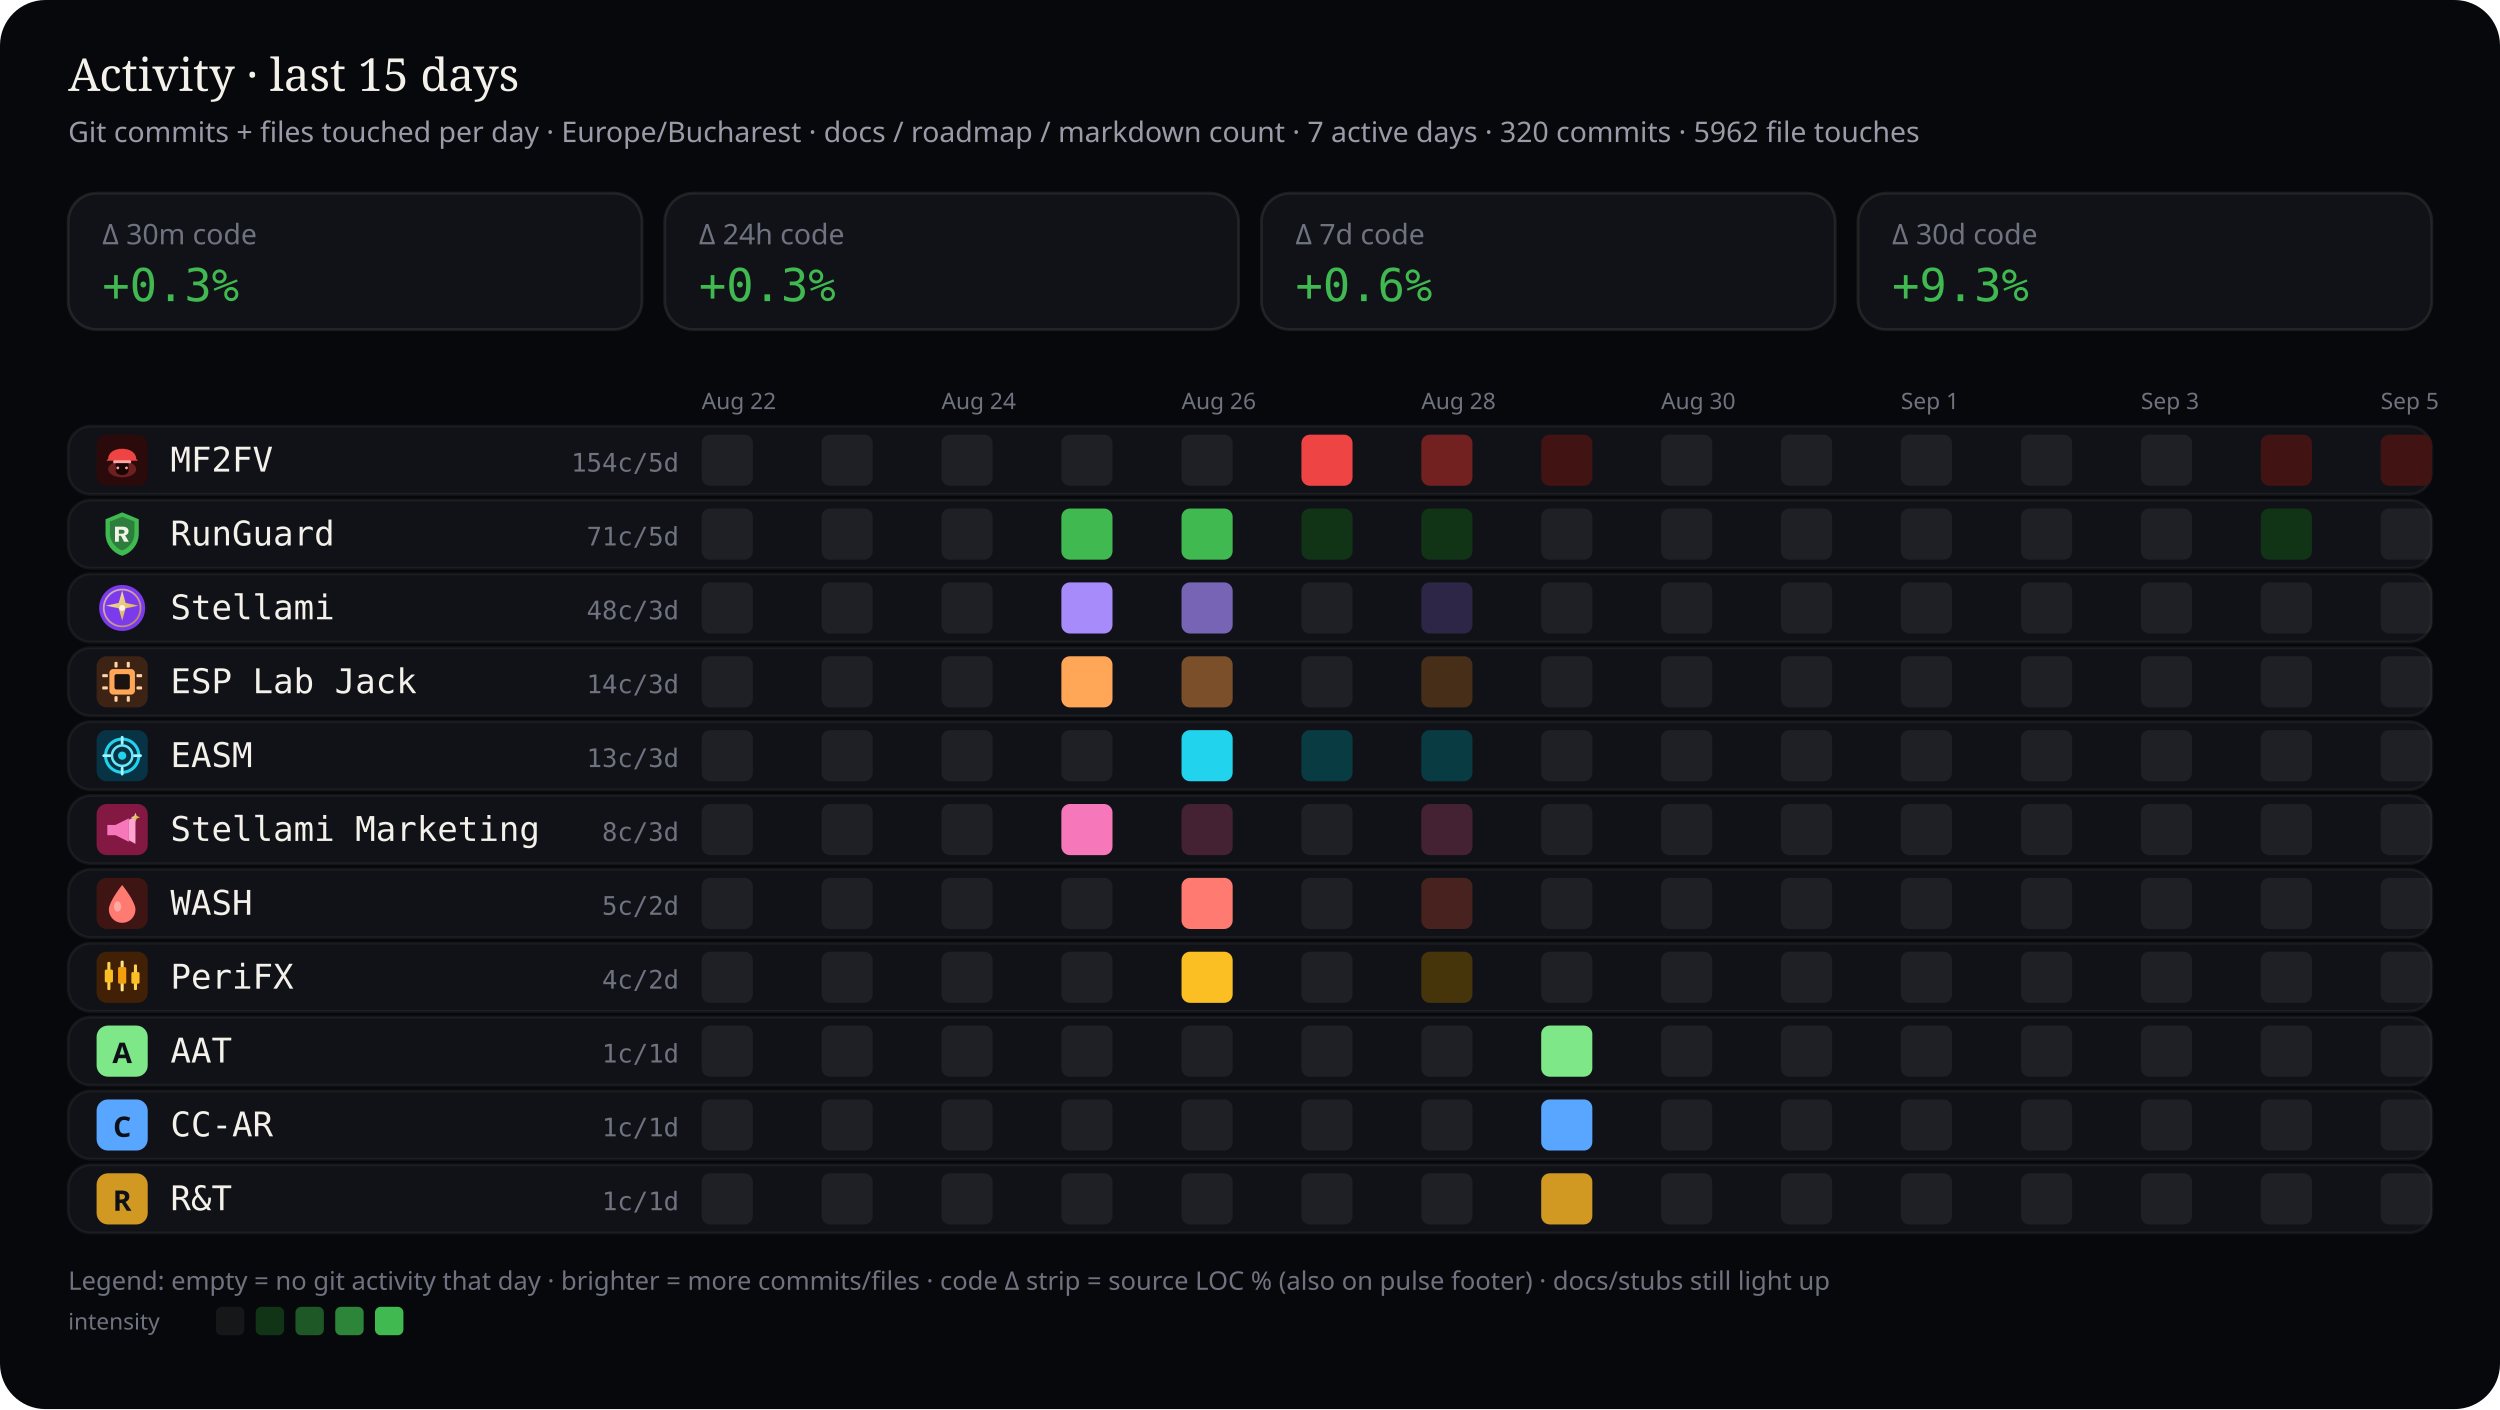
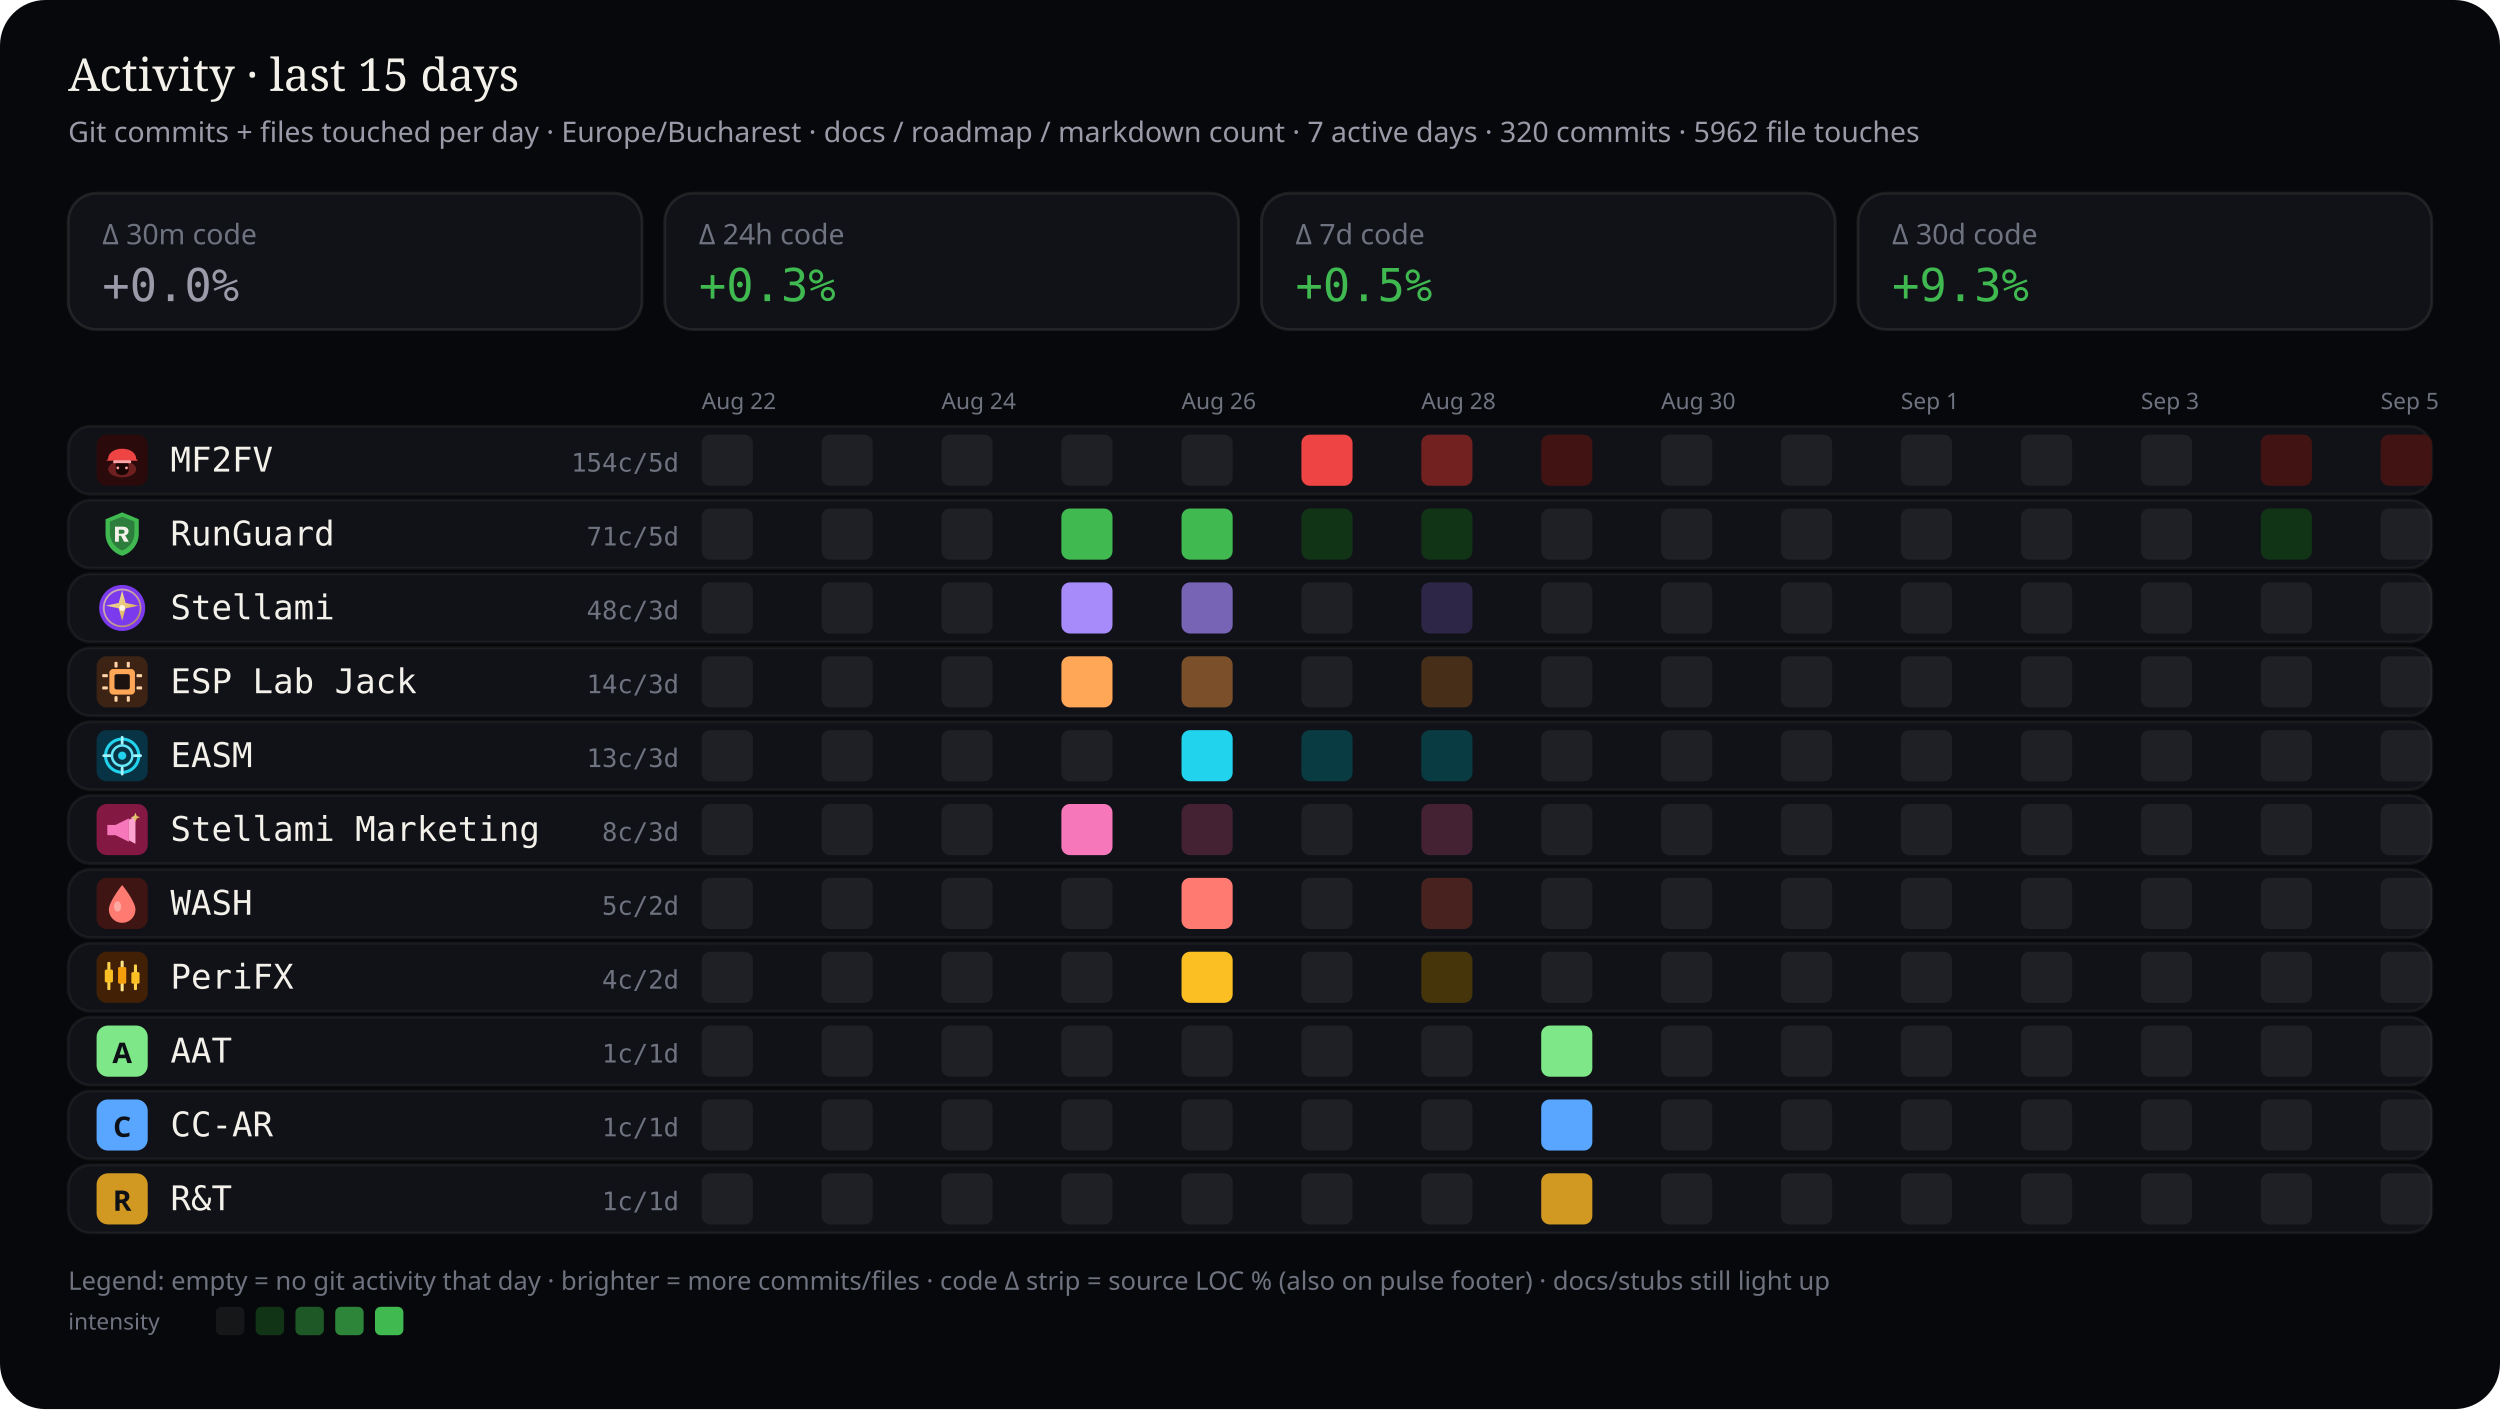
<svg xmlns="http://www.w3.org/2000/svg" viewBox="0 0 880 496" width="880" height="496" role="img" aria-label="Work activity last 15 days by stream — commits and files touched">
  <rect width="880" height="496" rx="16" fill="#07080b" />
  <text x="24" y="32" fill="#f4f1ea" font-size="16" font-family="ui-serif, Georgia, serif">Activity · last 15 days</text>
  <text x="24" y="50" fill="#9a9aa8" font-size="10" font-family="ui-sans-serif, system-ui, sans-serif">Git commits + files touched per day · Europe/Bucharest · docs / roadmap / markdown count · 7 active days · 320 commits · 5962 file touches</text>
  <defs>
    <clipPath id="wc-stream-label">
      <rect x="60.0" y="0" width="132.5" height="496" />
    </clipPath>
  </defs>
  <rect x="24" y="68" width="202" height="48" rx="10" fill="#101218" stroke="rgba(232,228,214,0.10)" />
  <text x="36" y="86" fill="#6f7380" font-size="10" font-family="ui-sans-serif, system-ui, sans-serif">Δ 30m code</text>
-   <text x="36" y="106" fill="#3fb950" font-size="16" font-family="ui-monospace, SFMono-Regular, monospace">+0.3%</text>
+   <text x="36" y="106" fill="#9a9aa8" font-size="16" font-family="ui-monospace, SFMono-Regular, monospace">+0.0%</text>
  <rect x="234" y="68" width="202" height="48" rx="10" fill="#101218" stroke="rgba(232,228,214,0.10)" />
  <text x="246" y="86" fill="#6f7380" font-size="10" font-family="ui-sans-serif, system-ui, sans-serif">Δ 24h code</text>
  <text x="246" y="106" fill="#3fb950" font-size="16" font-family="ui-monospace, SFMono-Regular, monospace">+0.3%</text>
  <rect x="444" y="68" width="202" height="48" rx="10" fill="#101218" stroke="rgba(232,228,214,0.10)" />
  <text x="456" y="86" fill="#6f7380" font-size="10" font-family="ui-sans-serif, system-ui, sans-serif">Δ 7d code</text>
-   <text x="456" y="106" fill="#3fb950" font-size="16" font-family="ui-monospace, SFMono-Regular, monospace">+0.6%</text>
+   <text x="456" y="106" fill="#3fb950" font-size="16" font-family="ui-monospace, SFMono-Regular, monospace">+0.5%</text>
  <rect x="654" y="68" width="202" height="48" rx="10" fill="#101218" stroke="rgba(232,228,214,0.10)" />
  <text x="666" y="86" fill="#6f7380" font-size="10" font-family="ui-sans-serif, system-ui, sans-serif">Δ 30d code</text>
  <text x="666" y="106" fill="#3fb950" font-size="16" font-family="ui-monospace, SFMono-Regular, monospace">+9.3%</text>
  <text x="247.0" y="144" fill="#6f7380" font-size="8" font-family="ui-sans-serif, system-ui, sans-serif">Aug 22</text>
  <text x="331.4" y="144" fill="#6f7380" font-size="8" font-family="ui-sans-serif, system-ui, sans-serif">Aug 24</text>
  <text x="415.9" y="144" fill="#6f7380" font-size="8" font-family="ui-sans-serif, system-ui, sans-serif">Aug 26</text>
  <text x="500.3" y="144" fill="#6f7380" font-size="8" font-family="ui-sans-serif, system-ui, sans-serif">Aug 28</text>
  <text x="584.7" y="144" fill="#6f7380" font-size="8" font-family="ui-sans-serif, system-ui, sans-serif">Aug 30</text>
  <text x="669.1" y="144" fill="#6f7380" font-size="8" font-family="ui-sans-serif, system-ui, sans-serif">Sep 1</text>
  <text x="753.6" y="144" fill="#6f7380" font-size="8" font-family="ui-sans-serif, system-ui, sans-serif">Sep 3</text>
  <text x="838.0" y="144" fill="#6f7380" font-size="8" font-family="ui-sans-serif, system-ui, sans-serif">Sep 5</text>
  <rect x="24" y="150" width="832" height="24" rx="8" fill="#101218" stroke="rgba(232,228,214,0.06)" />
  <g id="stream_logo_mf2fv" class="stream_logo" data-stream="mf2fv" transform="translate(34.0,153.0) scale(0.9)" opacity="1.0">
    <rect width="20" height="20" rx="4" fill="#2a0a0a" />
    <ellipse cx="10" cy="13.5" rx="5.5" ry="3.2" fill="#ef4444" opacity=".35" />
    <path fill="#ef4444" d="M4.5 9.5 C4.5 7.2 6.8 5.5 10 5.5 S15.5 7.2 15.5 9.5 L16.2 10.2 H3.8 Z" />
    <rect x="6.5" y="10" width="7" height="1.2" rx="0.4" fill="#fca5a5" />
    <path fill="#1a0505" d="M7.5 11.2 h5 v2.8 c0 1-1.1 1.8-2.5 1.8 s-2.5-.8-2.5-1.8 v-2.8z" />
    <circle cx="8.3" cy="13" r="0.55" fill="#fca5a5" />
    <circle cx="11.7" cy="13" r="0.55" fill="#fca5a5" />
  </g>
  <use class="stream_logo" data-stream="mf2fv" href="#stream_logo_mf2fv" x="34.0" y="153.0" width="18" height="18" opacity="0" />
  <text x="60" y="166" fill="#f4f1ea" font-size="12" font-family="ui-monospace, SFMono-Regular, monospace" clip-path="url(#wc-stream-label)">MF2FV</text>
  <text x="239" y="166" fill="#6f7380" font-size="9" text-anchor="end" font-family="ui-monospace, SFMono-Regular, monospace">154c/5d</text>
  <rect x="247.0" y="153.0" width="18.0" height="18.0" rx="3" fill="rgba(255,255,255,0.06)" />
  <rect x="289.2" y="153.0" width="18.0" height="18.0" rx="3" fill="rgba(255,255,255,0.06)" />
  <rect x="331.4" y="153.0" width="18.0" height="18.0" rx="3" fill="rgba(255,255,255,0.06)" />
  <rect x="373.6" y="153.0" width="18.0" height="18.0" rx="3" fill="rgba(255,255,255,0.06)" />
  <rect x="415.9" y="153.0" width="18.0" height="18.0" rx="3" fill="rgba(255,255,255,0.06)" />
  <rect x="458.1" y="153.0" width="18.0" height="18.0" rx="3" fill="#ef4444" />
  <rect x="500.3" y="153.0" width="18.0" height="18.0" rx="3" fill="#722020" />
  <rect x="542.5" y="153.0" width="18.0" height="18.0" rx="3" fill="#421313" />
  <rect x="584.7" y="153.0" width="18.0" height="18.0" rx="3" fill="rgba(255,255,255,0.06)" />
  <rect x="626.9" y="153.0" width="18.0" height="18.0" rx="3" fill="rgba(255,255,255,0.06)" />
  <rect x="669.1" y="153.0" width="18.0" height="18.0" rx="3" fill="rgba(255,255,255,0.06)" />
  <rect x="711.4" y="153.0" width="18.0" height="18.0" rx="3" fill="rgba(255,255,255,0.06)" />
  <rect x="753.6" y="153.0" width="18.0" height="18.0" rx="3" fill="rgba(255,255,255,0.06)" />
  <rect x="795.8" y="153.0" width="18.0" height="18.0" rx="3" fill="#421313" />
  <rect x="838.0" y="153.0" width="18.0" height="18.0" rx="3" fill="#421313" />
  <rect x="24" y="176" width="832" height="24" rx="8" fill="#101218" stroke="rgba(232,228,214,0.06)" />
  <g id="stream_logo_runguard" class="stream_logo" data-stream="runguard" transform="translate(34.0,179.0) scale(0.9)" opacity="1.0">
    <path fill="#3fb950" d="M10 1.5 L16.5 4.2 V9.8 C16.5 14.1 13.6 17.4 10 18.5 C6.4 17.4 3.5 14.1 3.5 9.8 V4.2 Z" />
    <path fill="#0d1117" fill-opacity=".35" d="M10 3.2 L14.8 5.1 V9.7 C14.8 12.9 12.6 15.4 10 16.4 C7.4 15.4 5.2 12.9 5.2 9.7 V5.1 Z" />
    <path fill="#f4f1ea" d="M7.2 7.1h3.1c1.35 0 2.2.7 2.2 1.75 0 .85-.5 1.45-1.35 1.65L12.6 13h-1.85l-1.2-2.35H8.7V13H7.2V7.1zm1.5 1.2v1.55h1.35c.55 0 .9-.28.9-.75s-.35-.8-.9-.8H8.7z" />
  </g>
  <use class="stream_logo" data-stream="runguard" href="#stream_logo_runguard" x="34.0" y="179.0" width="18" height="18" opacity="0" />
  <text x="60" y="192" fill="#f4f1ea" font-size="12" font-family="ui-monospace, SFMono-Regular, monospace" clip-path="url(#wc-stream-label)">RunGuard</text>
  <text x="239" y="192" fill="#6f7380" font-size="9" text-anchor="end" font-family="ui-monospace, SFMono-Regular, monospace">71c/5d</text>
  <rect x="247.0" y="179.0" width="18.0" height="18.0" rx="3" fill="rgba(255,255,255,0.06)" />
  <rect x="289.2" y="179.0" width="18.0" height="18.0" rx="3" fill="rgba(255,255,255,0.06)" />
  <rect x="331.4" y="179.0" width="18.0" height="18.0" rx="3" fill="rgba(255,255,255,0.06)" />
  <rect x="373.6" y="179.0" width="18.0" height="18.0" rx="3" fill="#3fb950" />
  <rect x="415.9" y="179.0" width="18.0" height="18.0" rx="3" fill="#3fb950" />
  <rect x="458.1" y="179.0" width="18.0" height="18.0" rx="3" fill="#113316" />
  <rect x="500.3" y="179.0" width="18.0" height="18.0" rx="3" fill="#113316" />
  <rect x="542.5" y="179.0" width="18.0" height="18.0" rx="3" fill="rgba(255,255,255,0.06)" />
  <rect x="584.7" y="179.0" width="18.0" height="18.0" rx="3" fill="rgba(255,255,255,0.06)" />
  <rect x="626.9" y="179.0" width="18.0" height="18.0" rx="3" fill="rgba(255,255,255,0.06)" />
  <rect x="669.1" y="179.0" width="18.0" height="18.0" rx="3" fill="rgba(255,255,255,0.06)" />
  <rect x="711.4" y="179.0" width="18.0" height="18.0" rx="3" fill="rgba(255,255,255,0.06)" />
  <rect x="753.6" y="179.0" width="18.0" height="18.0" rx="3" fill="rgba(255,255,255,0.06)" />
  <rect x="795.8" y="179.0" width="18.0" height="18.0" rx="3" fill="#113316" />
  <rect x="838.0" y="179.0" width="18.0" height="18.0" rx="3" fill="rgba(255,255,255,0.06)" />
  <rect x="24" y="202" width="832" height="24" rx="8" fill="#101218" stroke="rgba(232,228,214,0.06)" />
  <g id="stream_logo_stellami" class="stream_logo" data-stream="stellami" transform="translate(34.0,205.0) scale(0.9)" opacity="1.0">
    <defs>
      <linearGradient id="stream_logo_stellami-stellami-gold" x1="0%" y1="0%" x2="100%" y2="100%">
        <stop offset="0%" stop-color="#f5e6a8" />
        <stop offset="55%" stop-color="#e8c57a" />
        <stop offset="100%" stop-color="#c9a227" />
      </linearGradient>
    </defs>
    <circle cx="10" cy="10" r="9" fill="#7c3aed" />
    <circle cx="10" cy="10" r="7.2" fill="none" stroke="url(#stream_logo_stellami-stellami-gold)" stroke-width="0.7" opacity=".7" />
    <path fill="url(#stream_logo_stellami-stellami-gold)" d="M10 3.2 L11.35 8.05 L16.4 9.1 L11.35 10.15 L10 15 L8.65 10.15 L3.6 9.1 L8.65 8.05 Z" />
    <circle cx="10" cy="10" r="1.15" fill="#fff8e8" />
  </g>
  <use class="stream_logo" data-stream="stellami" href="#stream_logo_stellami" x="34.0" y="205.0" width="18" height="18" opacity="0" />
  <text x="60" y="218" fill="#f4f1ea" font-size="12" font-family="ui-monospace, SFMono-Regular, monospace" clip-path="url(#wc-stream-label)">Stellami</text>
  <text x="239" y="218" fill="#6f7380" font-size="9" text-anchor="end" font-family="ui-monospace, SFMono-Regular, monospace">48c/3d</text>
  <rect x="247.0" y="205.0" width="18.0" height="18.0" rx="3" fill="rgba(255,255,255,0.06)" />
  <rect x="289.2" y="205.0" width="18.0" height="18.0" rx="3" fill="rgba(255,255,255,0.06)" />
  <rect x="331.4" y="205.0" width="18.0" height="18.0" rx="3" fill="rgba(255,255,255,0.06)" />
  <rect x="373.6" y="205.0" width="18.0" height="18.0" rx="3" fill="#a78bfa" />
  <rect x="415.9" y="205.0" width="18.0" height="18.0" rx="3" fill="#7864b4" />
  <rect x="458.1" y="205.0" width="18.0" height="18.0" rx="3" fill="rgba(255,255,255,0.06)" />
  <rect x="500.3" y="205.0" width="18.0" height="18.0" rx="3" fill="#2e2646" />
  <rect x="542.5" y="205.0" width="18.0" height="18.0" rx="3" fill="rgba(255,255,255,0.06)" />
  <rect x="584.7" y="205.0" width="18.0" height="18.0" rx="3" fill="rgba(255,255,255,0.06)" />
  <rect x="626.9" y="205.0" width="18.0" height="18.0" rx="3" fill="rgba(255,255,255,0.06)" />
  <rect x="669.1" y="205.0" width="18.0" height="18.0" rx="3" fill="rgba(255,255,255,0.06)" />
  <rect x="711.4" y="205.0" width="18.0" height="18.0" rx="3" fill="rgba(255,255,255,0.06)" />
  <rect x="753.6" y="205.0" width="18.0" height="18.0" rx="3" fill="rgba(255,255,255,0.06)" />
  <rect x="795.8" y="205.0" width="18.0" height="18.0" rx="3" fill="rgba(255,255,255,0.06)" />
  <rect x="838.0" y="205.0" width="18.0" height="18.0" rx="3" fill="rgba(255,255,255,0.06)" />
  <rect x="24" y="228" width="832" height="24" rx="8" fill="#101218" stroke="rgba(232,228,214,0.06)" />
  <g id="stream_logo_esp-lab-jack" class="stream_logo" data-stream="esp-lab-jack" transform="translate(34.0,231.0) scale(0.9)" opacity="1.0">
    <rect width="20" height="20" rx="4" fill="#3d2314" />
    <rect x="5" y="5" width="10" height="10" rx="1.5" fill="#ffa657" />
    <rect x="7" y="7" width="6" height="6" rx="0.8" fill="#1c1210" />
    <rect x="2.2" y="7" width="2.2" height="1.2" rx="0.3" fill="#ffd4a8" />
    <rect x="2.2" y="11.8" width="2.2" height="1.2" rx="0.3" fill="#ffd4a8" />
    <rect x="15.6" y="7" width="2.2" height="1.2" rx="0.3" fill="#ffd4a8" />
    <rect x="15.6" y="11.8" width="2.2" height="1.2" rx="0.3" fill="#ffd4a8" />
    <rect x="7" y="2.2" width="1.2" height="2.2" rx="0.3" fill="#ffd4a8" />
    <rect x="11.8" y="2.2" width="1.2" height="2.2" rx="0.3" fill="#ffd4a8" />
    <rect x="7" y="15.6" width="1.2" height="2.2" rx="0.3" fill="#ffd4a8" />
    <rect x="11.8" y="15.6" width="1.2" height="2.2" rx="0.3" fill="#ffd4a8" />
  </g>
  <use class="stream_logo" data-stream="esp-lab-jack" href="#stream_logo_esp-lab-jack" x="34.0" y="231.0" width="18" height="18" opacity="0" />
  <text x="60" y="244" fill="#f4f1ea" font-size="12" font-family="ui-monospace, SFMono-Regular, monospace" clip-path="url(#wc-stream-label)">ESP Lab Jack</text>
  <text x="239" y="244" fill="#6f7380" font-size="9" text-anchor="end" font-family="ui-monospace, SFMono-Regular, monospace">14c/3d</text>
  <rect x="247.0" y="231.0" width="18.0" height="18.0" rx="3" fill="rgba(255,255,255,0.06)" />
  <rect x="289.2" y="231.0" width="18.0" height="18.0" rx="3" fill="rgba(255,255,255,0.06)" />
  <rect x="331.4" y="231.0" width="18.0" height="18.0" rx="3" fill="rgba(255,255,255,0.06)" />
  <rect x="373.6" y="231.0" width="18.0" height="18.0" rx="3" fill="#ffa657" />
  <rect x="415.9" y="231.0" width="18.0" height="18.0" rx="3" fill="#7a4f29" />
  <rect x="458.1" y="231.0" width="18.0" height="18.0" rx="3" fill="rgba(255,255,255,0.06)" />
  <rect x="500.3" y="231.0" width="18.0" height="18.0" rx="3" fill="#472e18" />
  <rect x="542.5" y="231.0" width="18.0" height="18.0" rx="3" fill="rgba(255,255,255,0.06)" />
  <rect x="584.7" y="231.0" width="18.0" height="18.0" rx="3" fill="rgba(255,255,255,0.06)" />
  <rect x="626.9" y="231.0" width="18.0" height="18.0" rx="3" fill="rgba(255,255,255,0.06)" />
  <rect x="669.1" y="231.0" width="18.0" height="18.0" rx="3" fill="rgba(255,255,255,0.06)" />
  <rect x="711.4" y="231.0" width="18.0" height="18.0" rx="3" fill="rgba(255,255,255,0.06)" />
  <rect x="753.6" y="231.0" width="18.0" height="18.0" rx="3" fill="rgba(255,255,255,0.06)" />
  <rect x="795.8" y="231.0" width="18.0" height="18.0" rx="3" fill="rgba(255,255,255,0.06)" />
  <rect x="838.0" y="231.0" width="18.0" height="18.0" rx="3" fill="rgba(255,255,255,0.06)" />
  <rect x="24" y="254" width="832" height="24" rx="8" fill="#101218" stroke="rgba(232,228,214,0.06)" />
  <g id="stream_logo_easm" class="stream_logo" data-stream="easm" transform="translate(34.0,257.0) scale(0.9)" opacity="1.0">
    <rect width="20" height="20" rx="4" fill="#083344" />
    <circle cx="10" cy="10" r="6.5" fill="none" stroke="#22d3ee" stroke-width="1.2" />
    <circle cx="10" cy="10" r="4" fill="none" stroke="#67e8f9" stroke-width="1" />
    <circle cx="10" cy="10" r="1.6" fill="#22d3ee" />
    <path d="M10 2.8 V5.2 M10 14.8 V17.2 M2.8 10 H5.2 M14.8 10 H17.2" stroke="#a5f3fc" stroke-width="1.1" stroke-linecap="round" />
  </g>
  <use class="stream_logo" data-stream="easm" href="#stream_logo_easm" x="34.0" y="257.0" width="18" height="18" opacity="0" />
  <text x="60" y="270" fill="#f4f1ea" font-size="12" font-family="ui-monospace, SFMono-Regular, monospace" clip-path="url(#wc-stream-label)">EASM</text>
  <text x="239" y="270" fill="#6f7380" font-size="9" text-anchor="end" font-family="ui-monospace, SFMono-Regular, monospace">13c/3d</text>
  <rect x="247.0" y="257.0" width="18.0" height="18.0" rx="3" fill="rgba(255,255,255,0.06)" />
  <rect x="289.2" y="257.0" width="18.0" height="18.0" rx="3" fill="rgba(255,255,255,0.06)" />
  <rect x="331.4" y="257.0" width="18.0" height="18.0" rx="3" fill="rgba(255,255,255,0.06)" />
  <rect x="373.6" y="257.0" width="18.0" height="18.0" rx="3" fill="rgba(255,255,255,0.06)" />
  <rect x="415.9" y="257.0" width="18.0" height="18.0" rx="3" fill="#22d3ee" />
  <rect x="458.1" y="257.0" width="18.0" height="18.0" rx="3" fill="#093b42" />
  <rect x="500.3" y="257.0" width="18.0" height="18.0" rx="3" fill="#093b42" />
  <rect x="542.5" y="257.0" width="18.0" height="18.0" rx="3" fill="rgba(255,255,255,0.06)" />
  <rect x="584.7" y="257.0" width="18.0" height="18.0" rx="3" fill="rgba(255,255,255,0.06)" />
  <rect x="626.9" y="257.0" width="18.0" height="18.0" rx="3" fill="rgba(255,255,255,0.06)" />
  <rect x="669.1" y="257.0" width="18.0" height="18.0" rx="3" fill="rgba(255,255,255,0.06)" />
  <rect x="711.4" y="257.0" width="18.0" height="18.0" rx="3" fill="rgba(255,255,255,0.06)" />
  <rect x="753.6" y="257.0" width="18.0" height="18.0" rx="3" fill="rgba(255,255,255,0.06)" />
  <rect x="795.8" y="257.0" width="18.0" height="18.0" rx="3" fill="rgba(255,255,255,0.06)" />
  <rect x="838.0" y="257.0" width="18.0" height="18.0" rx="3" fill="rgba(255,255,255,0.06)" />
  <rect x="24" y="280" width="832" height="24" rx="8" fill="#101218" stroke="rgba(232,228,214,0.06)" />
  <g id="stream_logo_stellami-marketing" class="stream_logo" data-stream="stellami-marketing" transform="translate(34.0,283.0) scale(0.9)" opacity="1.0">
    <defs>
      <linearGradient id="stream_logo_stellami-marketing-smkt-gold" x1="0%" y1="0%" x2="100%" y2="100%">
        <stop offset="0%" stop-color="#f5e6a8" />
        <stop offset="100%" stop-color="#c9a227" />
      </linearGradient>
    </defs>
    <rect width="20" height="20" rx="4" fill="#831843" />
    <path fill="#f778ba" d="M4.2 8.2h3.2l5.2-2.6v9.2l-5.2-2.6H4.2z" />
    <path fill="#fda4d0" d="M12.6 6.2l2.6-1.4v10.8l-2.6-1.4z" />
    <path fill="url(#stream_logo_stellami-marketing-smkt-gold)" d="M15.2 3.4 L15.7 4.7 L17 5.2 L15.7 5.7 L15.2 7 L14.7 5.7 L13.4 5.2 L14.7 4.7 Z" />
  </g>
  <use class="stream_logo" data-stream="stellami-marketing" href="#stream_logo_stellami-marketing" x="34.0" y="283.0" width="18" height="18" opacity="0" />
  <text x="60" y="296" fill="#f4f1ea" font-size="12" font-family="ui-monospace, SFMono-Regular, monospace" clip-path="url(#wc-stream-label)">Stellami Marketing</text>
  <text x="239" y="296" fill="#6f7380" font-size="9" text-anchor="end" font-family="ui-monospace, SFMono-Regular, monospace">8c/3d</text>
  <rect x="247.0" y="283.0" width="18.0" height="18.0" rx="3" fill="rgba(255,255,255,0.06)" />
  <rect x="289.2" y="283.0" width="18.0" height="18.0" rx="3" fill="rgba(255,255,255,0.06)" />
  <rect x="331.4" y="283.0" width="18.0" height="18.0" rx="3" fill="rgba(255,255,255,0.06)" />
  <rect x="373.6" y="283.0" width="18.0" height="18.0" rx="3" fill="#f778ba" />
  <rect x="415.9" y="283.0" width="18.0" height="18.0" rx="3" fill="#452134" />
  <rect x="458.1" y="283.0" width="18.0" height="18.0" rx="3" fill="rgba(255,255,255,0.06)" />
  <rect x="500.3" y="283.0" width="18.0" height="18.0" rx="3" fill="#452134" />
  <rect x="542.5" y="283.0" width="18.0" height="18.0" rx="3" fill="rgba(255,255,255,0.06)" />
  <rect x="584.7" y="283.0" width="18.0" height="18.0" rx="3" fill="rgba(255,255,255,0.06)" />
  <rect x="626.9" y="283.0" width="18.0" height="18.0" rx="3" fill="rgba(255,255,255,0.06)" />
  <rect x="669.1" y="283.0" width="18.0" height="18.0" rx="3" fill="rgba(255,255,255,0.06)" />
  <rect x="711.4" y="283.0" width="18.0" height="18.0" rx="3" fill="rgba(255,255,255,0.06)" />
  <rect x="753.6" y="283.0" width="18.0" height="18.0" rx="3" fill="rgba(255,255,255,0.06)" />
  <rect x="795.8" y="283.0" width="18.0" height="18.0" rx="3" fill="rgba(255,255,255,0.06)" />
  <rect x="838.0" y="283.0" width="18.0" height="18.0" rx="3" fill="rgba(255,255,255,0.06)" />
  <rect x="24" y="306" width="832" height="24" rx="8" fill="#101218" stroke="rgba(232,228,214,0.06)" />
  <g id="stream_logo_wash" class="stream_logo" data-stream="wash" transform="translate(34.0,309.0) scale(0.9)" opacity="1.0">
    <rect width="20" height="20" rx="4" fill="#3f1513" />
    <path fill="#ff7b72" d="M10 2.8 C10 2.8 15.2 9.2 15.2 12.4 A5.2 5.2 0 0 1 4.8 12.4 C4.8 9.2 10 2.8 10 2.8 Z" />
    <ellipse cx="8.2" cy="11.2" rx="1.4" ry="2" fill="#ffd0cc" opacity=".55" />
  </g>
  <use class="stream_logo" data-stream="wash" href="#stream_logo_wash" x="34.0" y="309.0" width="18" height="18" opacity="0" />
  <text x="60" y="322" fill="#f4f1ea" font-size="12" font-family="ui-monospace, SFMono-Regular, monospace" clip-path="url(#wc-stream-label)">WASH</text>
  <text x="239" y="322" fill="#6f7380" font-size="9" text-anchor="end" font-family="ui-monospace, SFMono-Regular, monospace">5c/2d</text>
  <rect x="247.0" y="309.0" width="18.0" height="18.0" rx="3" fill="rgba(255,255,255,0.06)" />
  <rect x="289.2" y="309.0" width="18.0" height="18.0" rx="3" fill="rgba(255,255,255,0.06)" />
  <rect x="331.4" y="309.0" width="18.0" height="18.0" rx="3" fill="rgba(255,255,255,0.06)" />
  <rect x="373.6" y="309.0" width="18.0" height="18.0" rx="3" fill="rgba(255,255,255,0.06)" />
  <rect x="415.9" y="309.0" width="18.0" height="18.0" rx="3" fill="#ff7b72" />
  <rect x="458.1" y="309.0" width="18.0" height="18.0" rx="3" fill="rgba(255,255,255,0.06)" />
  <rect x="500.3" y="309.0" width="18.0" height="18.0" rx="3" fill="#47221f" />
  <rect x="542.5" y="309.0" width="18.0" height="18.0" rx="3" fill="rgba(255,255,255,0.06)" />
  <rect x="584.7" y="309.0" width="18.0" height="18.0" rx="3" fill="rgba(255,255,255,0.06)" />
  <rect x="626.9" y="309.0" width="18.0" height="18.0" rx="3" fill="rgba(255,255,255,0.06)" />
  <rect x="669.1" y="309.0" width="18.0" height="18.0" rx="3" fill="rgba(255,255,255,0.06)" />
  <rect x="711.4" y="309.0" width="18.0" height="18.0" rx="3" fill="rgba(255,255,255,0.06)" />
  <rect x="753.6" y="309.0" width="18.0" height="18.0" rx="3" fill="rgba(255,255,255,0.06)" />
  <rect x="795.8" y="309.0" width="18.0" height="18.0" rx="3" fill="rgba(255,255,255,0.06)" />
  <rect x="838.0" y="309.0" width="18.0" height="18.0" rx="3" fill="rgba(255,255,255,0.06)" />
  <rect x="24" y="332" width="832" height="24" rx="8" fill="#101218" stroke="rgba(232,228,214,0.06)" />
  <g id="stream_logo_peri" class="stream_logo" data-stream="peri" transform="translate(34.0,335.0) scale(0.9)" opacity="1.0">
    <rect width="20" height="20" rx="4" fill="#422006" />
    <rect x="4.2" y="4" width="1.2" height="11" rx="0.4" fill="#fcd34d" />
    <rect x="3.2" y="7" width="3.2" height="5" rx="0.5" fill="#fbbf24" />
    <rect x="9.4" y="3.5" width="1.2" height="12" rx="0.4" fill="#fde68a" />
    <rect x="8.4" y="6" width="3.2" height="6.5" rx="0.5" fill="#f59e0b" />
    <rect x="14.6" y="5" width="1.2" height="10" rx="0.4" fill="#fcd34d" />
    <rect x="13.6" y="8" width="3.2" height="4.5" rx="0.5" fill="#fbbf24" />
  </g>
  <use class="stream_logo" data-stream="peri" href="#stream_logo_peri" x="34.0" y="335.0" width="18" height="18" opacity="0" />
  <text x="60" y="348" fill="#f4f1ea" font-size="12" font-family="ui-monospace, SFMono-Regular, monospace" clip-path="url(#wc-stream-label)">PeriFX</text>
  <text x="239" y="348" fill="#6f7380" font-size="9" text-anchor="end" font-family="ui-monospace, SFMono-Regular, monospace">4c/2d</text>
  <rect x="247.0" y="335.0" width="18.0" height="18.0" rx="3" fill="rgba(255,255,255,0.06)" />
  <rect x="289.2" y="335.0" width="18.0" height="18.0" rx="3" fill="rgba(255,255,255,0.06)" />
  <rect x="331.4" y="335.0" width="18.0" height="18.0" rx="3" fill="rgba(255,255,255,0.06)" />
  <rect x="373.6" y="335.0" width="18.0" height="18.0" rx="3" fill="rgba(255,255,255,0.06)" />
  <rect x="415.9" y="335.0" width="18.0" height="18.0" rx="3" fill="#fbbf24" />
  <rect x="458.1" y="335.0" width="18.0" height="18.0" rx="3" fill="rgba(255,255,255,0.06)" />
  <rect x="500.3" y="335.0" width="18.0" height="18.0" rx="3" fill="#46350a" />
  <rect x="542.5" y="335.0" width="18.0" height="18.0" rx="3" fill="rgba(255,255,255,0.06)" />
  <rect x="584.7" y="335.0" width="18.0" height="18.0" rx="3" fill="rgba(255,255,255,0.06)" />
  <rect x="626.9" y="335.0" width="18.0" height="18.0" rx="3" fill="rgba(255,255,255,0.06)" />
  <rect x="669.1" y="335.0" width="18.0" height="18.0" rx="3" fill="rgba(255,255,255,0.06)" />
  <rect x="711.4" y="335.0" width="18.0" height="18.0" rx="3" fill="rgba(255,255,255,0.06)" />
  <rect x="753.6" y="335.0" width="18.0" height="18.0" rx="3" fill="rgba(255,255,255,0.06)" />
  <rect x="795.8" y="335.0" width="18.0" height="18.0" rx="3" fill="rgba(255,255,255,0.06)" />
  <rect x="838.0" y="335.0" width="18.0" height="18.0" rx="3" fill="rgba(255,255,255,0.06)" />
  <rect x="24" y="358" width="832" height="24" rx="8" fill="#101218" stroke="rgba(232,228,214,0.06)" />
  <g id="stream_logo_aat" class="stream_logo" data-stream="aat" opacity="1.0">
    <rect x="34.0" y="361.0" width="18" height="18" rx="4" fill="#7ee787" />
    <text x="43.0" y="374.2" text-anchor="middle" fill="#0d1117" font-size="10" font-family="ui-sans-serif, system-ui, sans-serif" font-weight="700">A</text>
  </g>
  <text x="60" y="374" fill="#f4f1ea" font-size="12" font-family="ui-monospace, SFMono-Regular, monospace" clip-path="url(#wc-stream-label)">AAT</text>
  <text x="239" y="374" fill="#6f7380" font-size="9" text-anchor="end" font-family="ui-monospace, SFMono-Regular, monospace">1c/1d</text>
  <rect x="247.0" y="361.0" width="18.0" height="18.0" rx="3" fill="rgba(255,255,255,0.06)" />
  <rect x="289.2" y="361.0" width="18.0" height="18.0" rx="3" fill="rgba(255,255,255,0.06)" />
  <rect x="331.4" y="361.0" width="18.0" height="18.0" rx="3" fill="rgba(255,255,255,0.06)" />
  <rect x="373.6" y="361.0" width="18.0" height="18.0" rx="3" fill="rgba(255,255,255,0.06)" />
  <rect x="415.9" y="361.0" width="18.0" height="18.0" rx="3" fill="rgba(255,255,255,0.06)" />
  <rect x="458.1" y="361.0" width="18.0" height="18.0" rx="3" fill="rgba(255,255,255,0.06)" />
  <rect x="500.3" y="361.0" width="18.0" height="18.0" rx="3" fill="rgba(255,255,255,0.06)" />
  <rect x="542.5" y="361.0" width="18.0" height="18.0" rx="3" fill="#7ee787" />
  <rect x="584.7" y="361.0" width="18.0" height="18.0" rx="3" fill="rgba(255,255,255,0.06)" />
  <rect x="626.9" y="361.0" width="18.0" height="18.0" rx="3" fill="rgba(255,255,255,0.06)" />
  <rect x="669.1" y="361.0" width="18.0" height="18.0" rx="3" fill="rgba(255,255,255,0.06)" />
  <rect x="711.4" y="361.0" width="18.0" height="18.0" rx="3" fill="rgba(255,255,255,0.06)" />
  <rect x="753.6" y="361.0" width="18.0" height="18.0" rx="3" fill="rgba(255,255,255,0.06)" />
  <rect x="795.8" y="361.0" width="18.0" height="18.0" rx="3" fill="rgba(255,255,255,0.06)" />
  <rect x="838.0" y="361.0" width="18.0" height="18.0" rx="3" fill="rgba(255,255,255,0.06)" />
  <rect x="24" y="384" width="832" height="24" rx="8" fill="#101218" stroke="rgba(232,228,214,0.06)" />
  <g id="stream_logo_cc-ar" class="stream_logo" data-stream="cc-ar" opacity="1.0">
    <rect x="34.0" y="387.0" width="18" height="18" rx="4" fill="#58a6ff" />
    <text x="43.0" y="400.2" text-anchor="middle" fill="#0d1117" font-size="10" font-family="ui-sans-serif, system-ui, sans-serif" font-weight="700">C</text>
  </g>
  <text x="60" y="400" fill="#f4f1ea" font-size="12" font-family="ui-monospace, SFMono-Regular, monospace" clip-path="url(#wc-stream-label)">CC-AR</text>
  <text x="239" y="400" fill="#6f7380" font-size="9" text-anchor="end" font-family="ui-monospace, SFMono-Regular, monospace">1c/1d</text>
  <rect x="247.0" y="387.0" width="18.0" height="18.0" rx="3" fill="rgba(255,255,255,0.06)" />
  <rect x="289.2" y="387.0" width="18.0" height="18.0" rx="3" fill="rgba(255,255,255,0.06)" />
  <rect x="331.4" y="387.0" width="18.0" height="18.0" rx="3" fill="rgba(255,255,255,0.06)" />
  <rect x="373.6" y="387.0" width="18.0" height="18.0" rx="3" fill="rgba(255,255,255,0.06)" />
  <rect x="415.9" y="387.0" width="18.0" height="18.0" rx="3" fill="rgba(255,255,255,0.06)" />
  <rect x="458.1" y="387.0" width="18.0" height="18.0" rx="3" fill="rgba(255,255,255,0.06)" />
  <rect x="500.3" y="387.0" width="18.0" height="18.0" rx="3" fill="rgba(255,255,255,0.06)" />
  <rect x="542.5" y="387.0" width="18.0" height="18.0" rx="3" fill="#58a6ff" />
  <rect x="584.7" y="387.0" width="18.0" height="18.0" rx="3" fill="rgba(255,255,255,0.06)" />
  <rect x="626.9" y="387.0" width="18.0" height="18.0" rx="3" fill="rgba(255,255,255,0.06)" />
  <rect x="669.1" y="387.0" width="18.0" height="18.0" rx="3" fill="rgba(255,255,255,0.06)" />
  <rect x="711.4" y="387.0" width="18.0" height="18.0" rx="3" fill="rgba(255,255,255,0.06)" />
  <rect x="753.6" y="387.0" width="18.0" height="18.0" rx="3" fill="rgba(255,255,255,0.06)" />
  <rect x="795.8" y="387.0" width="18.0" height="18.0" rx="3" fill="rgba(255,255,255,0.06)" />
  <rect x="838.0" y="387.0" width="18.0" height="18.0" rx="3" fill="rgba(255,255,255,0.06)" />
  <rect x="24" y="410" width="832" height="24" rx="8" fill="#101218" stroke="rgba(232,228,214,0.06)" />
  <g id="stream_logo_rt" class="stream_logo" data-stream="rt" opacity="1.0">
    <rect x="34.0" y="413.0" width="18" height="18" rx="4" fill="#d29922" />
    <text x="43.0" y="426.2" text-anchor="middle" fill="#0d1117" font-size="10" font-family="ui-sans-serif, system-ui, sans-serif" font-weight="700">R</text>
  </g>
  <text x="60" y="426" fill="#f4f1ea" font-size="12" font-family="ui-monospace, SFMono-Regular, monospace" clip-path="url(#wc-stream-label)">R&amp;T</text>
  <text x="239" y="426" fill="#6f7380" font-size="9" text-anchor="end" font-family="ui-monospace, SFMono-Regular, monospace">1c/1d</text>
  <rect x="247.0" y="413.0" width="18.0" height="18.0" rx="3" fill="rgba(255,255,255,0.06)" />
  <rect x="289.2" y="413.0" width="18.0" height="18.0" rx="3" fill="rgba(255,255,255,0.06)" />
  <rect x="331.4" y="413.0" width="18.0" height="18.0" rx="3" fill="rgba(255,255,255,0.06)" />
  <rect x="373.6" y="413.0" width="18.0" height="18.0" rx="3" fill="rgba(255,255,255,0.06)" />
  <rect x="415.9" y="413.0" width="18.0" height="18.0" rx="3" fill="rgba(255,255,255,0.06)" />
  <rect x="458.1" y="413.0" width="18.0" height="18.0" rx="3" fill="rgba(255,255,255,0.06)" />
  <rect x="500.3" y="413.0" width="18.0" height="18.0" rx="3" fill="rgba(255,255,255,0.06)" />
  <rect x="542.5" y="413.0" width="18.0" height="18.0" rx="3" fill="#d29922" />
  <rect x="584.7" y="413.0" width="18.0" height="18.0" rx="3" fill="rgba(255,255,255,0.06)" />
  <rect x="626.9" y="413.0" width="18.0" height="18.0" rx="3" fill="rgba(255,255,255,0.06)" />
  <rect x="669.1" y="413.0" width="18.0" height="18.0" rx="3" fill="rgba(255,255,255,0.06)" />
  <rect x="711.4" y="413.0" width="18.0" height="18.0" rx="3" fill="rgba(255,255,255,0.06)" />
  <rect x="753.6" y="413.0" width="18.0" height="18.0" rx="3" fill="rgba(255,255,255,0.06)" />
  <rect x="795.8" y="413.0" width="18.0" height="18.0" rx="3" fill="rgba(255,255,255,0.06)" />
  <rect x="838.0" y="413.0" width="18.0" height="18.0" rx="3" fill="rgba(255,255,255,0.06)" />
  <text x="24" y="454" fill="#6f7380" font-size="9" font-family="ui-sans-serif, system-ui, sans-serif">Legend: empty = no git activity that day · brighter = more commits/files · code Δ strip = source LOC % (also on pulse footer) · docs/stubs still light up</text>
  <text x="24" y="468" fill="#6f7380" font-size="8" font-family="ui-sans-serif, system-ui, sans-serif">intensity</text>
  <rect x="76" y="460" width="10" height="10" rx="2" fill="rgba(255,255,255,0.06)" />
  <rect x="90" y="460" width="10" height="10" rx="2" fill="#113316" />
  <rect x="104" y="460" width="10" height="10" rx="2" fill="#1e5826" />
  <rect x="118" y="460" width="10" height="10" rx="2" fill="#2d8539" />
  <rect x="132" y="460" width="10" height="10" rx="2" fill="#3fb950" />
</svg>
